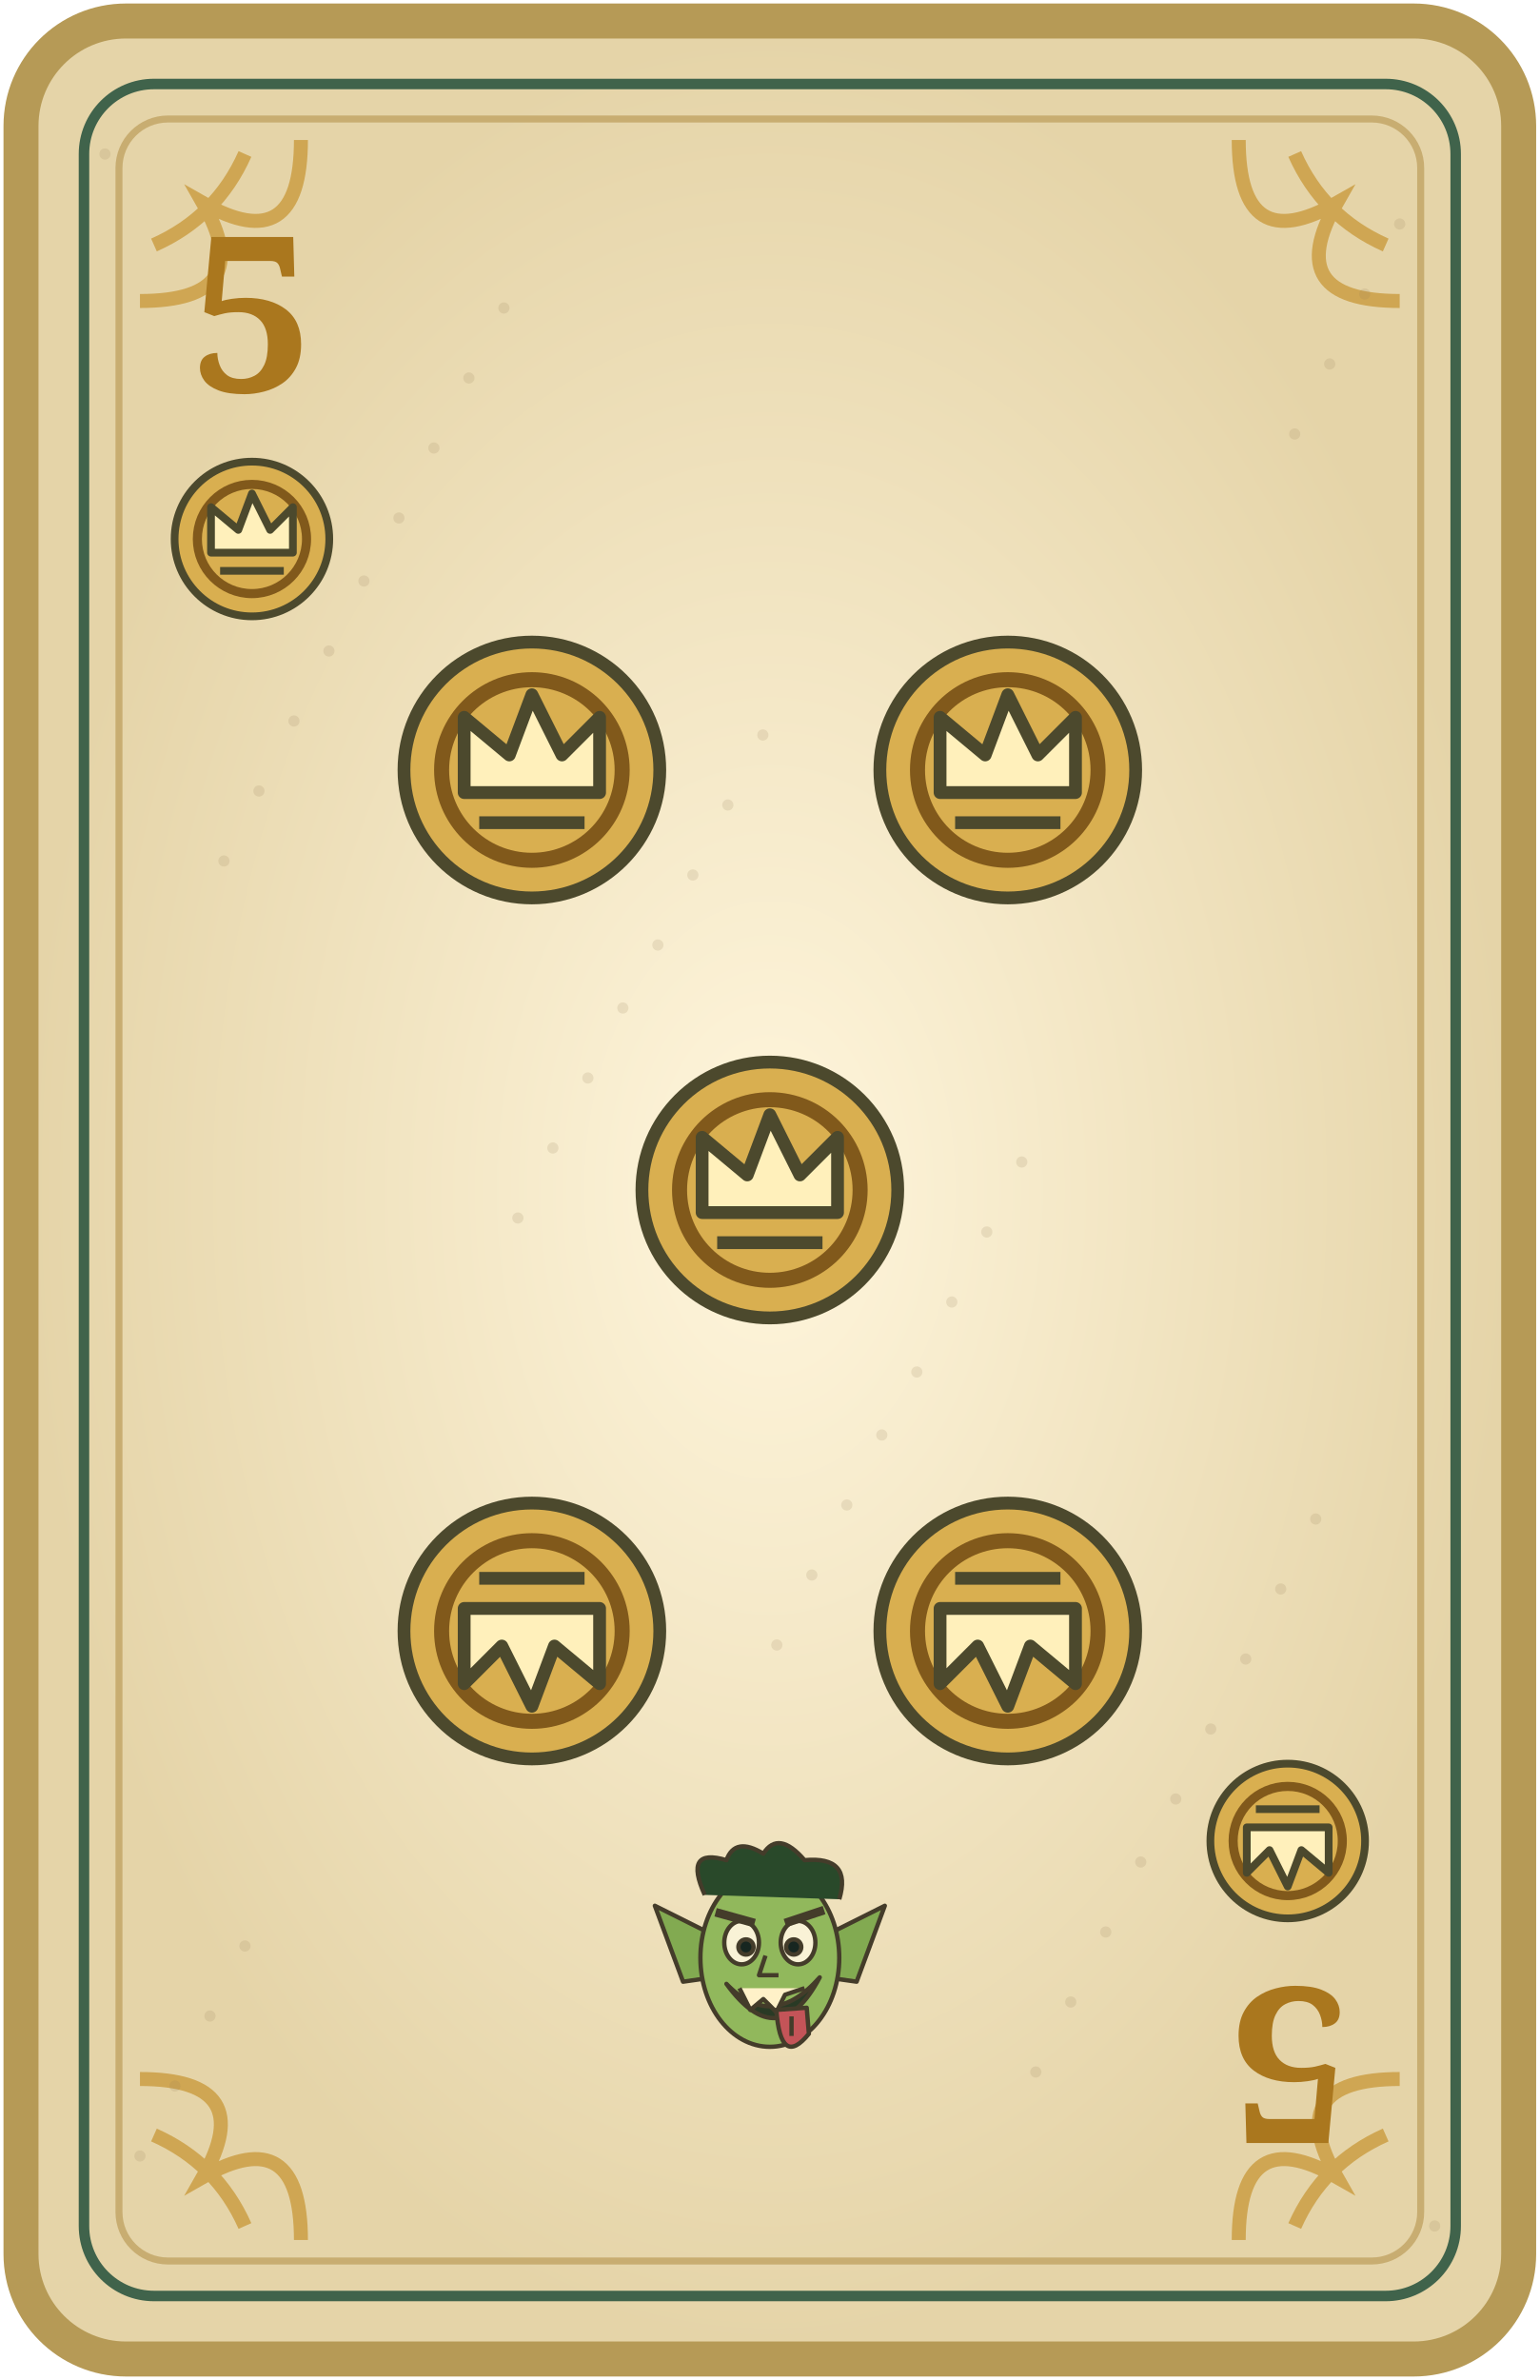
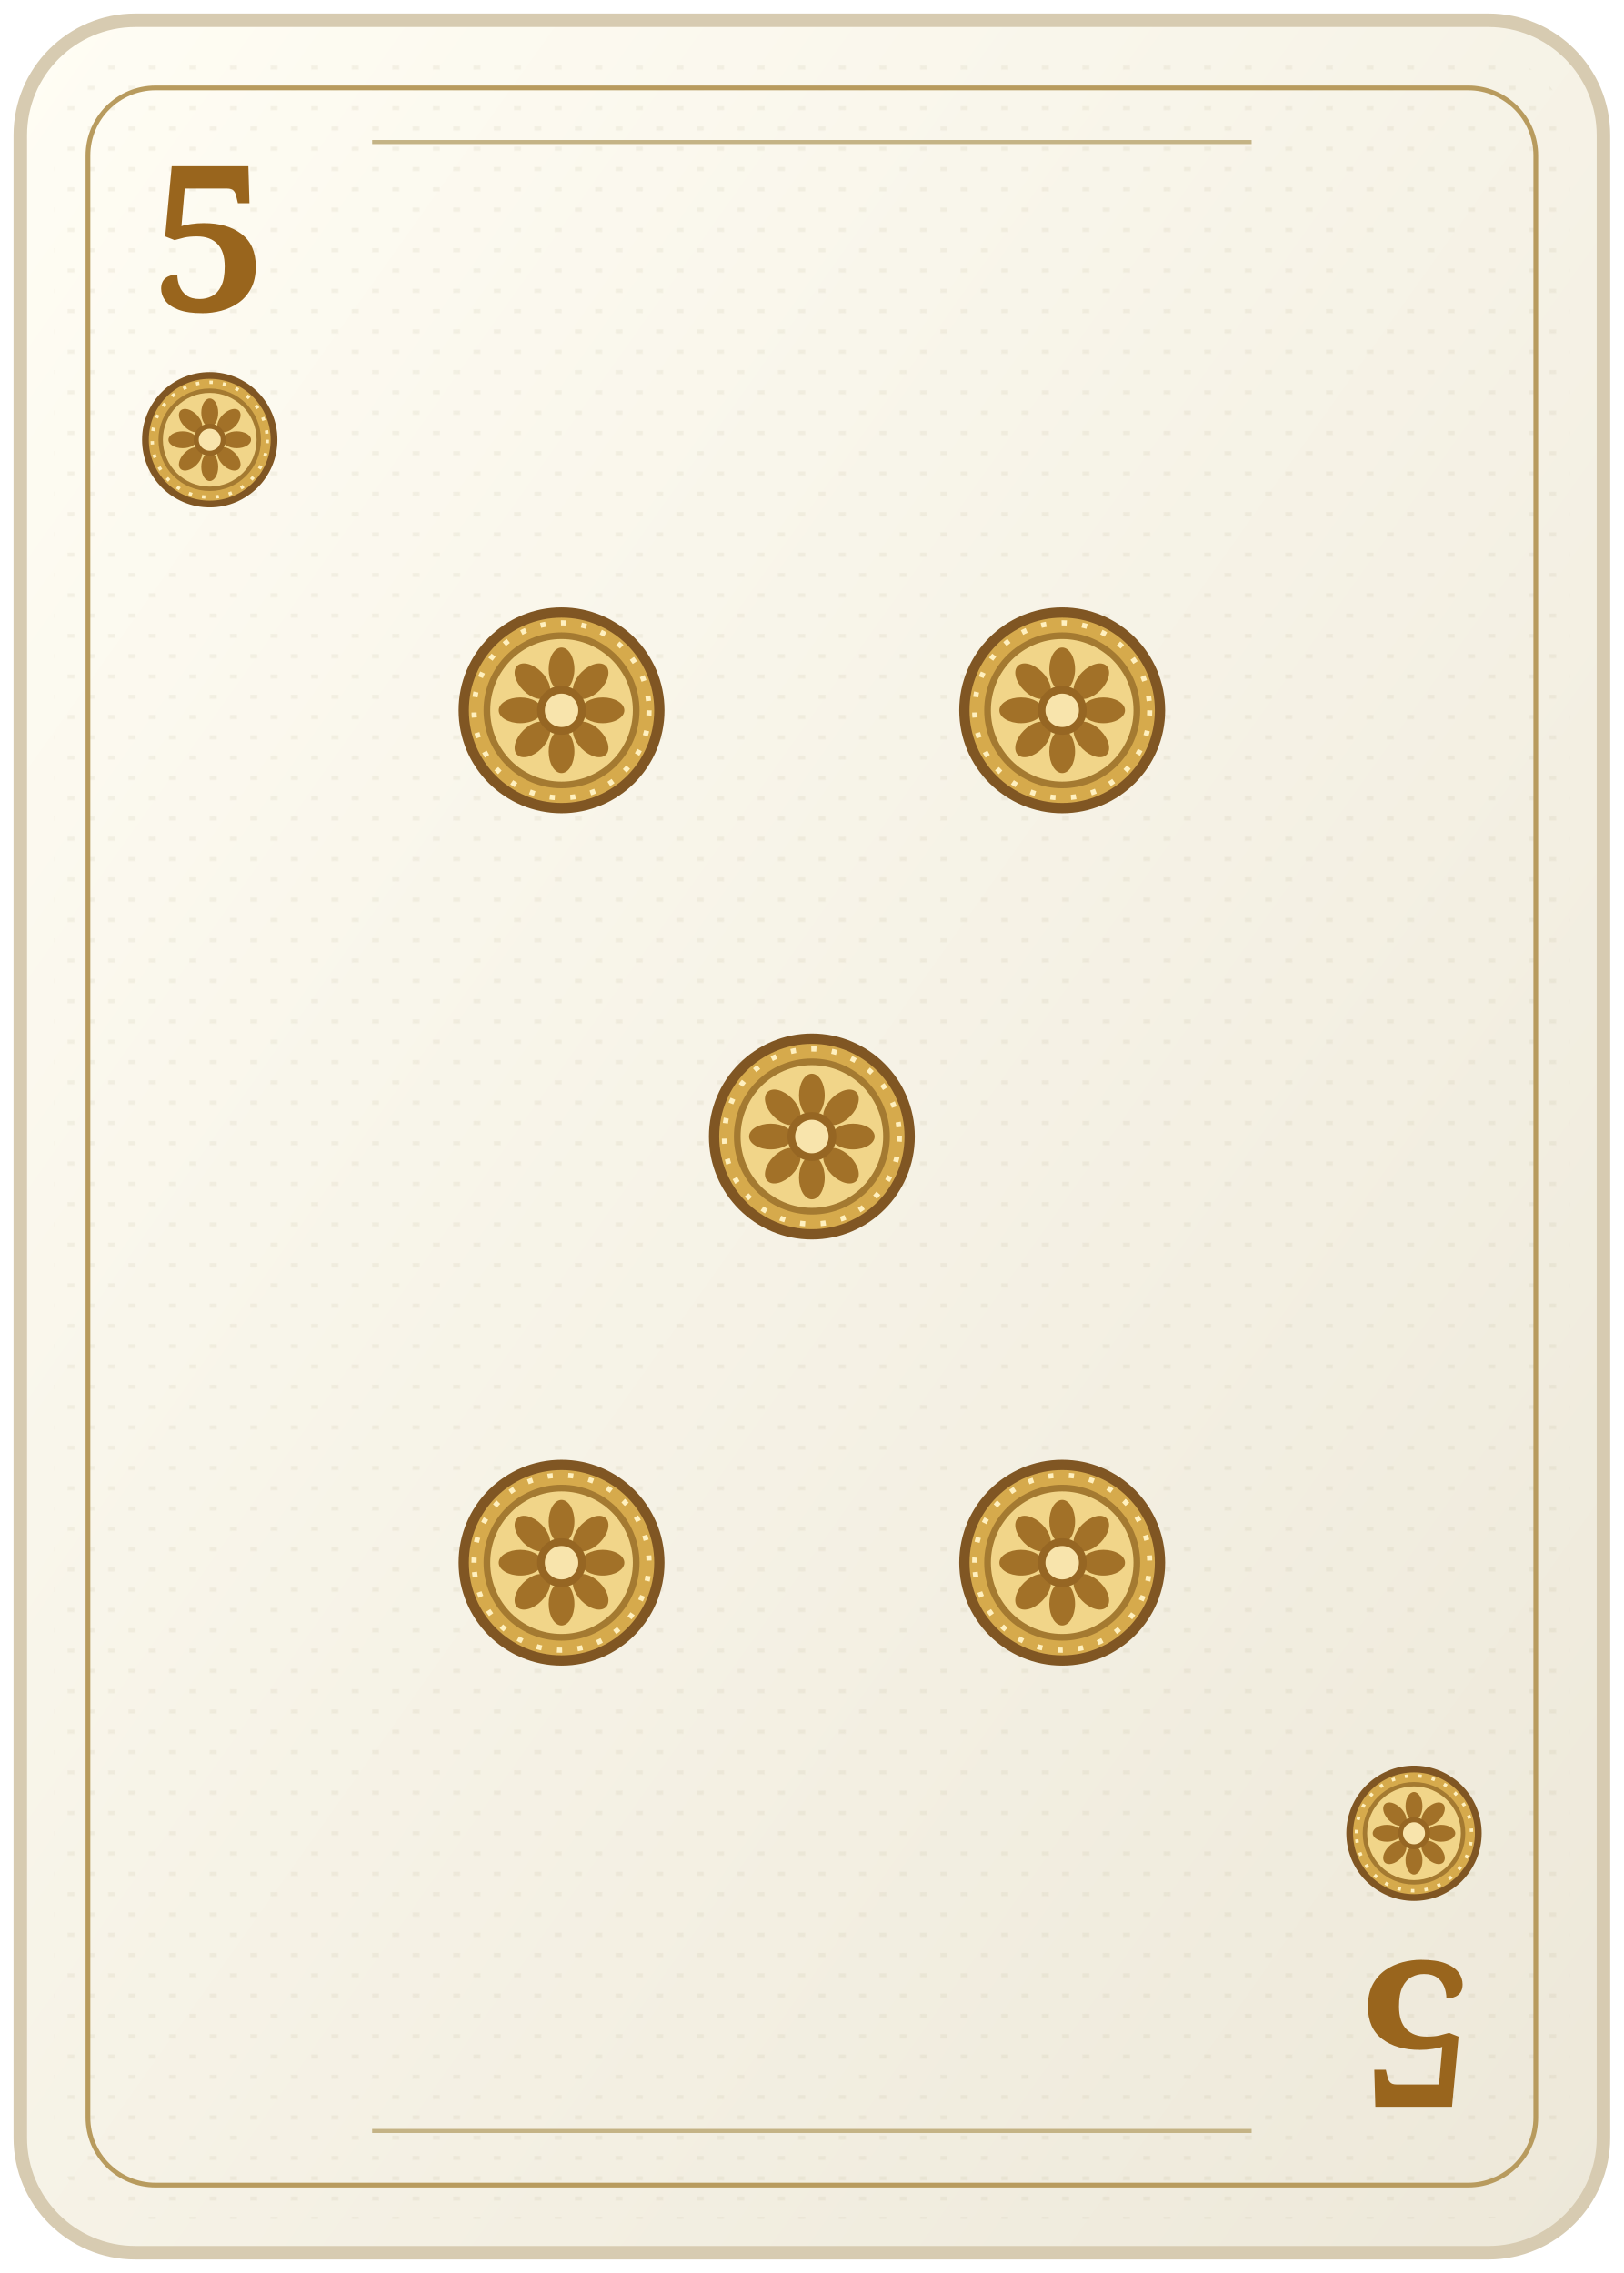
- <svg xmlns="http://www.w3.org/2000/svg" width="220" height="340" viewBox="0 0 220 340">
+ <svg xmlns="http://www.w3.org/2000/svg" width="240" height="336" viewBox="0 0 240 336">
  <defs>
-     <radialGradient id="paper">
-       <stop stop-color="#fff6dd" />
-       <stop offset="1" stop-color="#e5d4a8" />
-     </radialGradient>
-     <radialGradient id="felt">
-       <stop stop-color="#175a46" />
-       <stop offset="1" stop-color="#092f28" />
-     </radialGradient>
+     <linearGradient id="paper" x2="1" y2="1">
+       <stop stop-color="#fffdf4" />
+       <stop offset="1" stop-color="#ede8d9" />
+     </linearGradient>
+     <linearGradient id="foil" x2="1" y2="1">
+       <stop stop-color="#e6ce8b" />
+       <stop offset=".5" stop-color="#b89b5e" />
+       <stop offset="1" stop-color="#dfc583" />
+     </linearGradient>
+     <pattern id="grain" width="6" height="6" patternUnits="userSpaceOnUse">
+       <path d="M1 1h1M4 4h1" stroke="#a89570" opacity=".10" stroke-width=".6" />
+     </pattern>
+     <clipPath id="portrait">
+       <rect x="49" y="66" width="142" height="204" rx="30" />
+     </clipPath>
  </defs>
-   <rect x="3" y="3" width="214" height="334" rx="15" fill="url(#paper)" stroke="#b69a56" stroke-width="5" />
-   <rect x="12" y="12" width="196" height="316" rx="10" fill="none" stroke="#40634b" stroke-width="1.5" />
-   <rect x="17" y="17" width="186" height="306" rx="7" fill="none" stroke="#c8ad71" />
-   <path d="M0 23Q17 23 9 9Q23 17 23 0M2 15Q11 11 15 2" transform="translate(20 20) rotate(0)" fill="none" stroke="#cfa653" stroke-width="2" />
-   <path d="M0 23Q17 23 9 9Q23 17 23 0M2 15Q11 11 15 2" transform="translate(200 320) rotate(180)" fill="none" stroke="#cfa653" stroke-width="2" />
-   <path d="M0 23Q17 23 9 9Q23 17 23 0M2 15Q11 11 15 2" transform="translate(200 20) rotate(90)" fill="none" stroke="#cfa653" stroke-width="2" />
-   <path d="M0 23Q17 23 9 9Q23 17 23 0M2 15Q11 11 15 2" transform="translate(20 320) rotate(270)" fill="none" stroke="#cfa653" stroke-width="2" />
-   <circle cx="15" cy="22" r=".8" fill="#927951" opacity=".16" />
-   <circle cx="205" cy="318" r=".8" fill="#927951" opacity=".16" />
-   <circle cx="52" cy="83" r=".8" fill="#927951" opacity=".16" />
-   <circle cx="168" cy="257" r=".8" fill="#927951" opacity=".16" />
-   <circle cx="89" cy="144" r=".8" fill="#927951" opacity=".16" />
-   <circle cx="131" cy="196" r=".8" fill="#927951" opacity=".16" />
-   <circle cx="126" cy="205" r=".8" fill="#927951" opacity=".16" />
-   <circle cx="94" cy="135" r=".8" fill="#927951" opacity=".16" />
-   <circle cx="163" cy="266" r=".8" fill="#927951" opacity=".16" />
-   <circle cx="57" cy="74" r=".8" fill="#927951" opacity=".16" />
-   <circle cx="200" cy="32" r=".8" fill="#927951" opacity=".16" />
-   <circle cx="20" cy="308" r=".8" fill="#927951" opacity=".16" />
-   <circle cx="47" cy="93" r=".8" fill="#927951" opacity=".16" />
-   <circle cx="173" cy="247" r=".8" fill="#927951" opacity=".16" />
-   <circle cx="84" cy="154" r=".8" fill="#927951" opacity=".16" />
-   <circle cx="136" cy="186" r=".8" fill="#927951" opacity=".16" />
-   <circle cx="121" cy="215" r=".8" fill="#927951" opacity=".16" />
-   <circle cx="99" cy="125" r=".8" fill="#927951" opacity=".16" />
-   <circle cx="158" cy="276" r=".8" fill="#927951" opacity=".16" />
-   <circle cx="62" cy="64" r=".8" fill="#927951" opacity=".16" />
-   <circle cx="195" cy="42" r=".8" fill="#927951" opacity=".16" />
-   <circle cx="25" cy="298" r=".8" fill="#927951" opacity=".16" />
-   <circle cx="42" cy="103" r=".8" fill="#927951" opacity=".16" />
-   <circle cx="178" cy="237" r=".8" fill="#927951" opacity=".16" />
-   <circle cx="79" cy="164" r=".8" fill="#927951" opacity=".16" />
-   <circle cx="141" cy="176" r=".8" fill="#927951" opacity=".16" />
-   <circle cx="116" cy="225" r=".8" fill="#927951" opacity=".16" />
-   <circle cx="104" cy="115" r=".8" fill="#927951" opacity=".16" />
-   <circle cx="153" cy="286" r=".8" fill="#927951" opacity=".16" />
-   <circle cx="67" cy="54" r=".8" fill="#927951" opacity=".16" />
-   <circle cx="190" cy="52" r=".8" fill="#927951" opacity=".16" />
-   <circle cx="30" cy="288" r=".8" fill="#927951" opacity=".16" />
-   <circle cx="37" cy="113" r=".8" fill="#927951" opacity=".16" />
-   <circle cx="183" cy="227" r=".8" fill="#927951" opacity=".16" />
-   <circle cx="74" cy="174" r=".8" fill="#927951" opacity=".16" />
-   <circle cx="146" cy="166" r=".8" fill="#927951" opacity=".16" />
-   <circle cx="111" cy="235" r=".8" fill="#927951" opacity=".16" />
-   <circle cx="109" cy="105" r=".8" fill="#927951" opacity=".16" />
-   <circle cx="148" cy="296" r=".8" fill="#927951" opacity=".16" />
-   <circle cx="72" cy="44" r=".8" fill="#927951" opacity=".16" />
-   <circle cx="185" cy="62" r=".8" fill="#927951" opacity=".16" />
-   <circle cx="35" cy="278" r=".8" fill="#927951" opacity=".16" />
-   <circle cx="32" cy="123" r=".8" fill="#927951" opacity=".16" />
-   <circle cx="188" cy="217" r=".8" fill="#927951" opacity=".16" />
-   <g fill="#aa771e" font-family="Georgia,serif" font-weight="bold" text-anchor="middle">
-     <text x="36" y="56" font-size="31">5</text>
-     <g transform="translate(36 77) rotate(0) scale(0.65)" stroke="#4c492d" stroke-width="1.7" stroke-linejoin="round">
-       <circle r="17" fill="#d9af50" />
-       <circle r="12" fill="none" stroke="#81591b" stroke-width="2" />
-       <path d="M-9 3 -9-7 -3-2 0-10 4-2 9-7 9 3Z" fill="#fff0bb" />
-       <path d="M-7 7H7" />
-     </g>
-     <g transform="rotate(180 110 170)">
-       <text x="36" y="56" font-size="31">5</text>
-       <g transform="translate(36 77) rotate(0) scale(0.65)" stroke="#4c492d" stroke-width="1.7" stroke-linejoin="round">
-         <circle r="17" fill="#d9af50" />
-         <circle r="12" fill="none" stroke="#81591b" stroke-width="2" />
-         <path d="M-9 3 -9-7 -3-2 0-10 4-2 9-7 9 3Z" fill="#fff0bb" />
-         <path d="M-7 7H7" />
-       </g>
+   <rect x="3" y="3" width="234" height="330" rx="17" fill="url(#paper)" stroke="#d7cbb1" stroke-width="2" />
+   <rect x="8" y="8" width="224" height="320" rx="13" fill="url(#grain)" />
+   <rect x="13" y="13" width="214" height="310" rx="10" fill="none" stroke="#b89b5e" stroke-width=".7" />
+   <path d="M55 21H185M55 315H185" stroke="#c4b385" stroke-width=".6" />
+   <text x="31" y="46" fill="#99651d" text-anchor="middle" font-family="Georgia,serif" font-size="30" font-weight="bold">5</text>
+   <g data-suit="DENARI" transform="translate(31 65) rotate(0) scale(0.5)">
+     <circle r="19" fill="#d6aa4c" stroke="#805623" stroke-width="2" />
+     <circle r="14.5" fill="#f1d589" stroke="#a47a31" stroke-width="1.3" />
+     <ellipse cy="-8" rx="2.5" ry="4.2" fill="#a27128" transform="rotate(0)" />
+     <ellipse cy="-8" rx="2.5" ry="4.2" fill="#a27128" transform="rotate(45)" />
+     <ellipse cy="-8" rx="2.5" ry="4.2" fill="#a27128" transform="rotate(90)" />
+     <ellipse cy="-8" rx="2.5" ry="4.2" fill="#a27128" transform="rotate(135)" />
+     <ellipse cy="-8" rx="2.5" ry="4.2" fill="#a27128" transform="rotate(180)" />
+     <ellipse cy="-8" rx="2.5" ry="4.2" fill="#a27128" transform="rotate(225)" />
+     <ellipse cy="-8" rx="2.5" ry="4.2" fill="#a27128" transform="rotate(270)" />
+     <ellipse cy="-8" rx="2.5" ry="4.2" fill="#a27128" transform="rotate(315)" />
+     <circle r="4" fill="#f8e4ac" stroke="#966623" stroke-width="1.5" />
+     <circle r="17" fill="none" stroke="#fff0bf" stroke-dasharray="1 3" stroke-width="1" />
+   </g>
+   <g transform="rotate(180 120 168)">
+     <text x="31" y="46" fill="#99651d" text-anchor="middle" font-family="Georgia,serif" font-size="30" font-weight="bold">5</text>
+     <g data-suit="DENARI" transform="translate(31 65) rotate(0) scale(0.5)">
+       <circle r="19" fill="#d6aa4c" stroke="#805623" stroke-width="2" />
+       <circle r="14.5" fill="#f1d589" stroke="#a47a31" stroke-width="1.3" />
+       <ellipse cy="-8" rx="2.5" ry="4.2" fill="#a27128" transform="rotate(0)" />
+       <ellipse cy="-8" rx="2.5" ry="4.2" fill="#a27128" transform="rotate(45)" />
+       <ellipse cy="-8" rx="2.5" ry="4.2" fill="#a27128" transform="rotate(90)" />
+       <ellipse cy="-8" rx="2.5" ry="4.2" fill="#a27128" transform="rotate(135)" />
+       <ellipse cy="-8" rx="2.5" ry="4.2" fill="#a27128" transform="rotate(180)" />
+       <ellipse cy="-8" rx="2.5" ry="4.2" fill="#a27128" transform="rotate(225)" />
+       <ellipse cy="-8" rx="2.5" ry="4.2" fill="#a27128" transform="rotate(270)" />
+       <ellipse cy="-8" rx="2.5" ry="4.2" fill="#a27128" transform="rotate(315)" />
+       <circle r="4" fill="#f8e4ac" stroke="#966623" stroke-width="1.5" />
+       <circle r="17" fill="none" stroke="#fff0bf" stroke-dasharray="1 3" stroke-width="1" />
    </g>
  </g>
-   <g transform="translate(76 110) rotate(0) scale(1.075)" stroke="#4c492d" stroke-width="1.7" stroke-linejoin="round">
-     <circle r="17" fill="#d9af50" />
-     <circle r="12" fill="none" stroke="#81591b" stroke-width="2" />
-     <path d="M-9 3 -9-7 -3-2 0-10 4-2 9-7 9 3Z" fill="#fff0bb" />
-     <path d="M-7 7H7" />
+   <g data-suit="DENARI" transform="translate(83 105) rotate(0) scale(0.7608696)">
+     <circle r="19" fill="#d6aa4c" stroke="#805623" stroke-width="2" />
+     <circle r="14.5" fill="#f1d589" stroke="#a47a31" stroke-width="1.3" />
+     <ellipse cy="-8" rx="2.5" ry="4.2" fill="#a27128" transform="rotate(0)" />
+     <ellipse cy="-8" rx="2.5" ry="4.2" fill="#a27128" transform="rotate(45)" />
+     <ellipse cy="-8" rx="2.5" ry="4.2" fill="#a27128" transform="rotate(90)" />
+     <ellipse cy="-8" rx="2.5" ry="4.2" fill="#a27128" transform="rotate(135)" />
+     <ellipse cy="-8" rx="2.5" ry="4.2" fill="#a27128" transform="rotate(180)" />
+     <ellipse cy="-8" rx="2.5" ry="4.2" fill="#a27128" transform="rotate(225)" />
+     <ellipse cy="-8" rx="2.5" ry="4.2" fill="#a27128" transform="rotate(270)" />
+     <ellipse cy="-8" rx="2.5" ry="4.2" fill="#a27128" transform="rotate(315)" />
+     <circle r="4" fill="#f8e4ac" stroke="#966623" stroke-width="1.5" />
+     <circle r="17" fill="none" stroke="#fff0bf" stroke-dasharray="1 3" stroke-width="1" />
  </g>
-   <g transform="translate(144 110) rotate(0) scale(1.075)" stroke="#4c492d" stroke-width="1.7" stroke-linejoin="round">
-     <circle r="17" fill="#d9af50" />
-     <circle r="12" fill="none" stroke="#81591b" stroke-width="2" />
-     <path d="M-9 3 -9-7 -3-2 0-10 4-2 9-7 9 3Z" fill="#fff0bb" />
-     <path d="M-7 7H7" />
+   <g data-suit="DENARI" transform="translate(157 105) rotate(0) scale(0.7608696)">
+     <circle r="19" fill="#d6aa4c" stroke="#805623" stroke-width="2" />
+     <circle r="14.5" fill="#f1d589" stroke="#a47a31" stroke-width="1.3" />
+     <ellipse cy="-8" rx="2.5" ry="4.2" fill="#a27128" transform="rotate(0)" />
+     <ellipse cy="-8" rx="2.5" ry="4.2" fill="#a27128" transform="rotate(45)" />
+     <ellipse cy="-8" rx="2.5" ry="4.2" fill="#a27128" transform="rotate(90)" />
+     <ellipse cy="-8" rx="2.5" ry="4.2" fill="#a27128" transform="rotate(135)" />
+     <ellipse cy="-8" rx="2.5" ry="4.2" fill="#a27128" transform="rotate(180)" />
+     <ellipse cy="-8" rx="2.5" ry="4.2" fill="#a27128" transform="rotate(225)" />
+     <ellipse cy="-8" rx="2.5" ry="4.2" fill="#a27128" transform="rotate(270)" />
+     <ellipse cy="-8" rx="2.5" ry="4.2" fill="#a27128" transform="rotate(315)" />
+     <circle r="4" fill="#f8e4ac" stroke="#966623" stroke-width="1.5" />
+     <circle r="17" fill="none" stroke="#fff0bf" stroke-dasharray="1 3" stroke-width="1" />
  </g>
-   <g transform="translate(76 233) rotate(180) scale(1.075)" stroke="#4c492d" stroke-width="1.7" stroke-linejoin="round">
-     <circle r="17" fill="#d9af50" />
-     <circle r="12" fill="none" stroke="#81591b" stroke-width="2" />
-     <path d="M-9 3 -9-7 -3-2 0-10 4-2 9-7 9 3Z" fill="#fff0bb" />
-     <path d="M-7 7H7" />
+   <g data-suit="DENARI" transform="translate(83 231) rotate(180) scale(0.7608696)">
+     <circle r="19" fill="#d6aa4c" stroke="#805623" stroke-width="2" />
+     <circle r="14.5" fill="#f1d589" stroke="#a47a31" stroke-width="1.3" />
+     <ellipse cy="-8" rx="2.5" ry="4.2" fill="#a27128" transform="rotate(0)" />
+     <ellipse cy="-8" rx="2.5" ry="4.2" fill="#a27128" transform="rotate(45)" />
+     <ellipse cy="-8" rx="2.5" ry="4.2" fill="#a27128" transform="rotate(90)" />
+     <ellipse cy="-8" rx="2.5" ry="4.2" fill="#a27128" transform="rotate(135)" />
+     <ellipse cy="-8" rx="2.5" ry="4.2" fill="#a27128" transform="rotate(180)" />
+     <ellipse cy="-8" rx="2.5" ry="4.2" fill="#a27128" transform="rotate(225)" />
+     <ellipse cy="-8" rx="2.5" ry="4.2" fill="#a27128" transform="rotate(270)" />
+     <ellipse cy="-8" rx="2.5" ry="4.2" fill="#a27128" transform="rotate(315)" />
+     <circle r="4" fill="#f8e4ac" stroke="#966623" stroke-width="1.5" />
+     <circle r="17" fill="none" stroke="#fff0bf" stroke-dasharray="1 3" stroke-width="1" />
  </g>
-   <g transform="translate(144 233) rotate(180) scale(1.075)" stroke="#4c492d" stroke-width="1.7" stroke-linejoin="round">
-     <circle r="17" fill="#d9af50" />
-     <circle r="12" fill="none" stroke="#81591b" stroke-width="2" />
-     <path d="M-9 3 -9-7 -3-2 0-10 4-2 9-7 9 3Z" fill="#fff0bb" />
-     <path d="M-7 7H7" />
+   <g data-suit="DENARI" transform="translate(157 231) rotate(180) scale(0.7608696)">
+     <circle r="19" fill="#d6aa4c" stroke="#805623" stroke-width="2" />
+     <circle r="14.5" fill="#f1d589" stroke="#a47a31" stroke-width="1.3" />
+     <ellipse cy="-8" rx="2.5" ry="4.2" fill="#a27128" transform="rotate(0)" />
+     <ellipse cy="-8" rx="2.5" ry="4.2" fill="#a27128" transform="rotate(45)" />
+     <ellipse cy="-8" rx="2.5" ry="4.2" fill="#a27128" transform="rotate(90)" />
+     <ellipse cy="-8" rx="2.5" ry="4.2" fill="#a27128" transform="rotate(135)" />
+     <ellipse cy="-8" rx="2.5" ry="4.2" fill="#a27128" transform="rotate(180)" />
+     <ellipse cy="-8" rx="2.5" ry="4.2" fill="#a27128" transform="rotate(225)" />
+     <ellipse cy="-8" rx="2.5" ry="4.2" fill="#a27128" transform="rotate(270)" />
+     <ellipse cy="-8" rx="2.5" ry="4.2" fill="#a27128" transform="rotate(315)" />
+     <circle r="4" fill="#f8e4ac" stroke="#966623" stroke-width="1.5" />
+     <circle r="17" fill="none" stroke="#fff0bf" stroke-dasharray="1 3" stroke-width="1" />
  </g>
-   <g transform="translate(110 170) rotate(0) scale(1.075)" stroke="#4c492d" stroke-width="1.7" stroke-linejoin="round">
-     <circle r="17" fill="#d9af50" />
-     <circle r="12" fill="none" stroke="#81591b" stroke-width="2" />
-     <path d="M-9 3 -9-7 -3-2 0-10 4-2 9-7 9 3Z" fill="#fff0bb" />
-     <path d="M-7 7H7" />
-   </g>
-   <g transform="translate(110 280) scale(0.31)" stroke="#443c2a" stroke-width="2" stroke-linejoin="round">
-     <path d="M-27-12 -53-25 -40 10 -26 8M27-12 53-25 40 10 26 8" fill="#82aa51" />
-     <ellipse cy="-1" rx="32" ry="41" fill="#91b85c" />
-     <path d="M-30-30Q-40-52-20-46Q-16-57-3-49Q4-60 16-46Q38-48 32-28" fill="#29492a" />
-     <ellipse cx="-13" cy="-8" rx="8" ry="10" fill="#f9f2d6" />
-     <ellipse cx="13" cy="-8" rx="8" ry="10" fill="#f9f2d6" />
-     <circle cx="-11" cy="-6" r="3.5" fill="#172620" />
-     <circle cx="11" cy="-6" r="3.5" fill="#172620" />
-     <path d="M-25-22 -7-17M7-17 25-23" stroke-width="4" />
-     <path d="M-2-2 -5 7 4 7" fill="none" />
-     <path d="M-20 11Q1 33 23 8Q4 44-20 11Z" fill="#293a25" />
-     <path d="M-14 13 -9 23 -3 18 3 24 7 16 16 13" fill="#fff1c8" />
-     <path d="M3 23Q5 50 18 34L17 22Z" fill="#c45458" />
-     <path d="M10 26V35" />
+   <g data-suit="DENARI" transform="translate(120 168) rotate(0) scale(0.7608696)">
+     <circle r="19" fill="#d6aa4c" stroke="#805623" stroke-width="2" />
+     <circle r="14.5" fill="#f1d589" stroke="#a47a31" stroke-width="1.3" />
+     <ellipse cy="-8" rx="2.5" ry="4.2" fill="#a27128" transform="rotate(0)" />
+     <ellipse cy="-8" rx="2.5" ry="4.2" fill="#a27128" transform="rotate(45)" />
+     <ellipse cy="-8" rx="2.5" ry="4.2" fill="#a27128" transform="rotate(90)" />
+     <ellipse cy="-8" rx="2.5" ry="4.2" fill="#a27128" transform="rotate(135)" />
+     <ellipse cy="-8" rx="2.5" ry="4.2" fill="#a27128" transform="rotate(180)" />
+     <ellipse cy="-8" rx="2.5" ry="4.2" fill="#a27128" transform="rotate(225)" />
+     <ellipse cy="-8" rx="2.5" ry="4.2" fill="#a27128" transform="rotate(270)" />
+     <ellipse cy="-8" rx="2.5" ry="4.2" fill="#a27128" transform="rotate(315)" />
+     <circle r="4" fill="#f8e4ac" stroke="#966623" stroke-width="1.5" />
+     <circle r="17" fill="none" stroke="#fff0bf" stroke-dasharray="1 3" stroke-width="1" />
  </g>
</svg>
